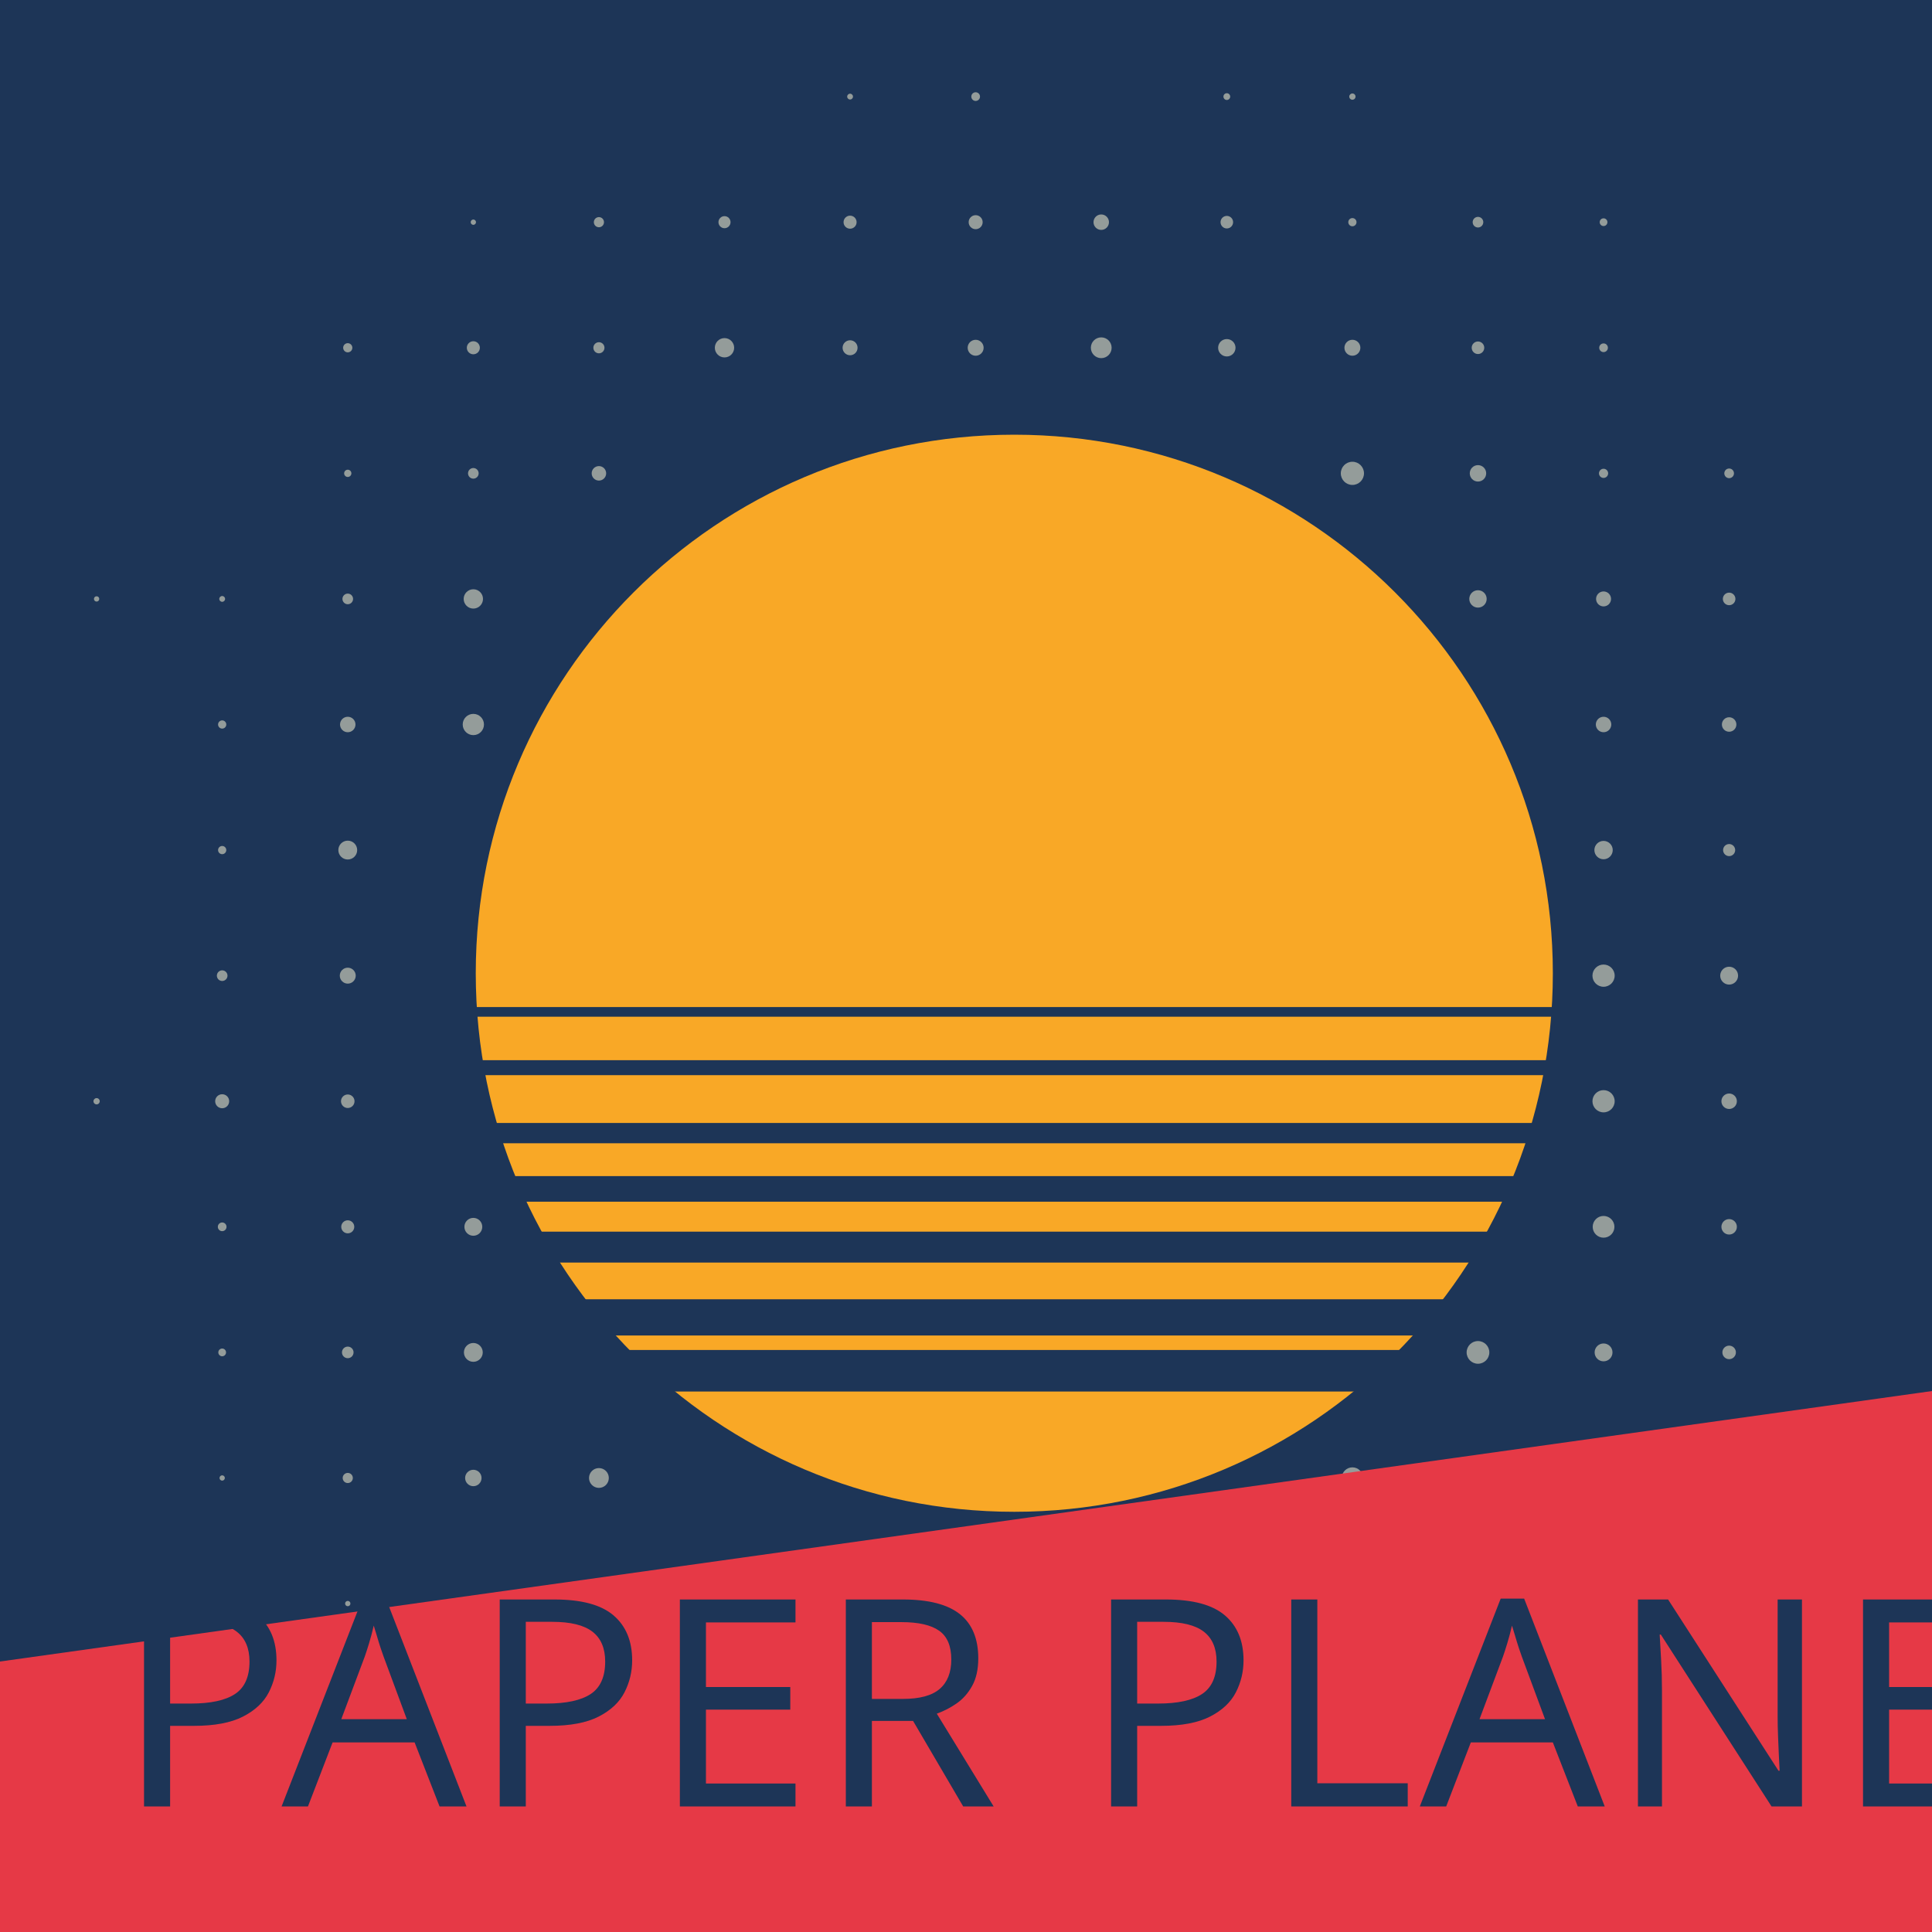
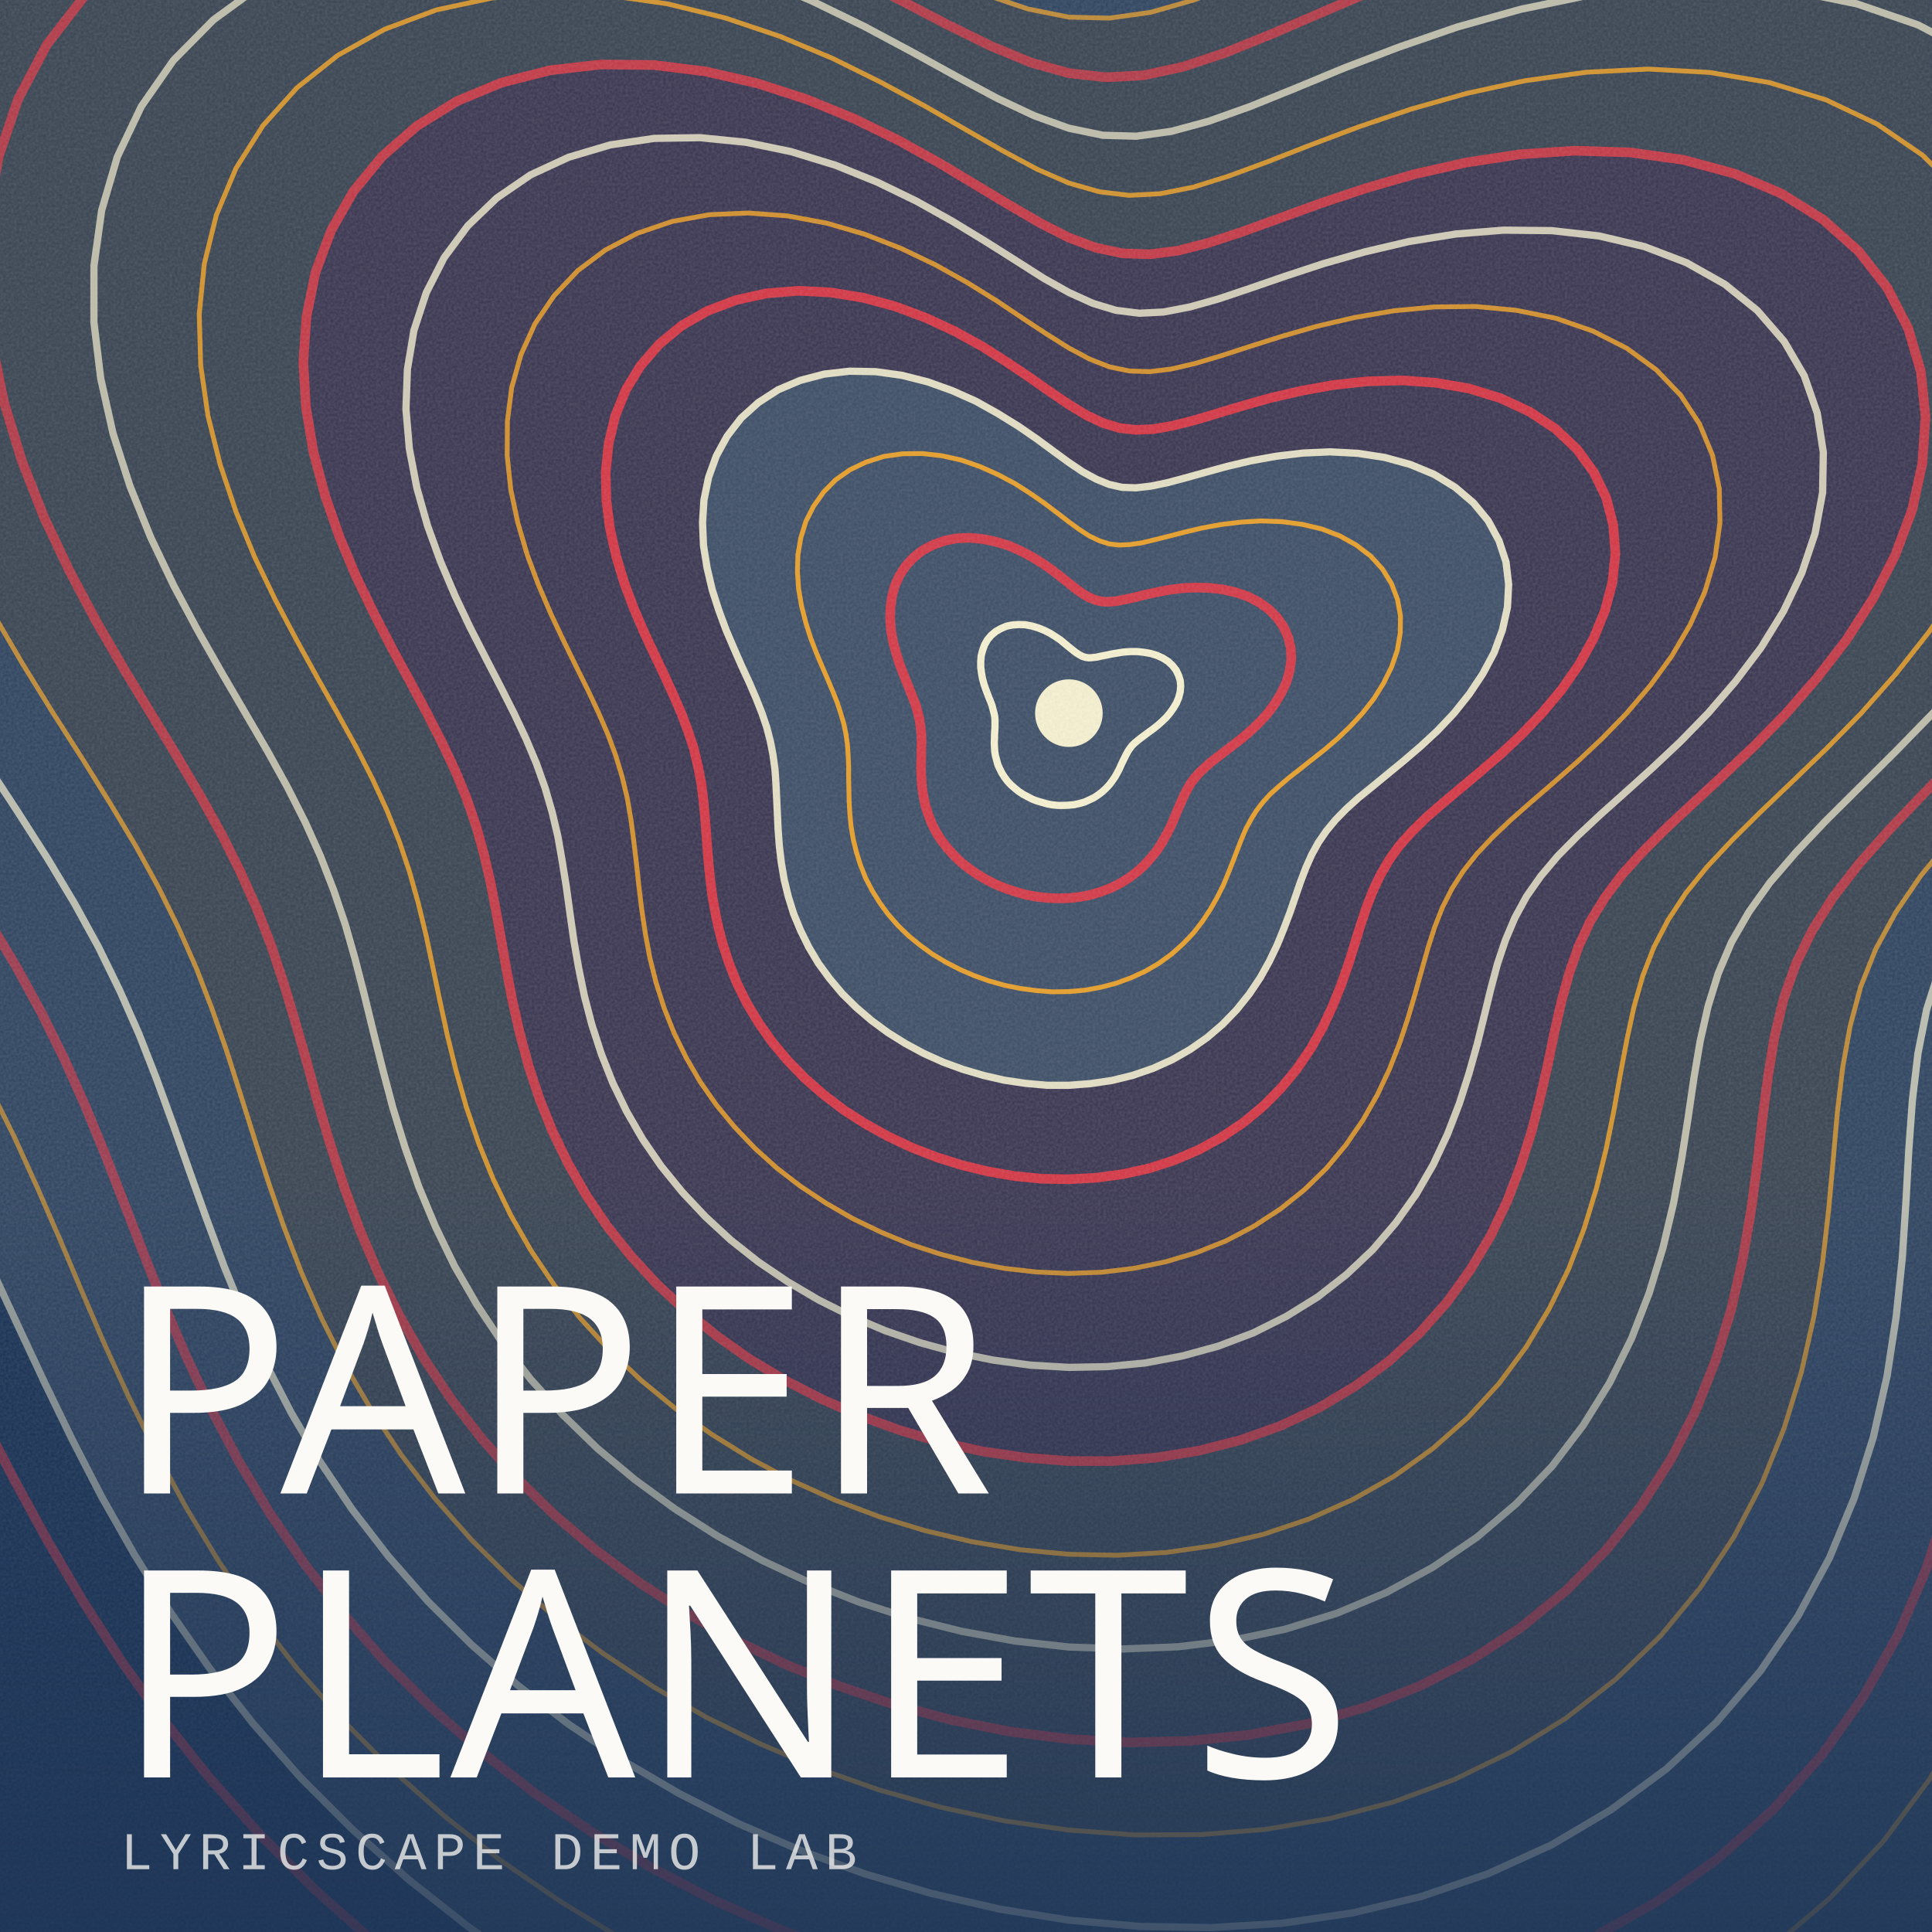
<svg xmlns="http://www.w3.org/2000/svg" viewBox="0 0 800 800" width="800" height="800">
+   <defs>
+     <linearGradient id="scrim" x1="0" y1="0" x2="0" y2="1">
+       <stop offset="0" stop-color="#1d3557" stop-opacity="0" />
+       <stop offset="1" stop-color="#1d3557" stop-opacity="0.78" />
+     </linearGradient>
+     <filter id="grain" x="0" y="0" width="100%" height="100%">
+       <feTurbulence type="fractalNoise" baseFrequency="0.9" numOctaves="2" seed="14" stitchTiles="stitch" />
+       <feColorMatrix type="matrix" values="0 0 0 0 0.5  0 0 0 0 0.5  0 0 0 0 0.5  0 0 0 0.6 -0.12" />
+     </filter>
+   </defs>
  <rect width="800" height="800" fill="#1d3557" />
-   <circle cx="420" cy="403" r="223" fill="#f9a826" />
-   <rect x="0" y="417" width="800" height="4.0" fill="#1d3557" />
-   <rect x="0" y="439" width="800" height="6.2" fill="#1d3557" />
-   <rect x="0" y="465" width="800" height="8.4" fill="#1d3557" />
-   <rect x="0" y="487" width="800" height="10.6" fill="#1d3557" />
-   <rect x="0" y="510" width="800" height="12.8" fill="#1d3557" />
-   <rect x="0" y="538" width="800" height="15.0" fill="#1d3557" />
-   <rect x="0" y="559" width="800" height="17.2" fill="#1d3557" />
-   <circle cx="352" cy="40" r="1.2" fill="#f6f1d1" opacity="0.55" />
-   <circle cx="404" cy="40" r="1.8" fill="#f6f1d1" opacity="0.55" />
-   <circle cx="508" cy="40" r="1.4" fill="#f6f1d1" opacity="0.55" />
-   <circle cx="560" cy="40" r="1.3" fill="#f6f1d1" opacity="0.55" />
-   <circle cx="196" cy="92" r="1.1" fill="#f6f1d1" opacity="0.55" />
-   <circle cx="248" cy="92" r="2.1" fill="#f6f1d1" opacity="0.55" />
-   <circle cx="300" cy="92" r="2.5" fill="#f6f1d1" opacity="0.55" />
-   <circle cx="352" cy="92" r="2.7" fill="#f6f1d1" opacity="0.55" />
-   <circle cx="404" cy="92" r="2.9" fill="#f6f1d1" opacity="0.55" />
-   <circle cx="456" cy="92" r="3.2" fill="#f6f1d1" opacity="0.55" />
-   <circle cx="508" cy="92" r="2.6" fill="#f6f1d1" opacity="0.55" />
-   <circle cx="560" cy="92" r="1.7" fill="#f6f1d1" opacity="0.55" />
-   <circle cx="612" cy="92" r="2.2" fill="#f6f1d1" opacity="0.55" />
-   <circle cx="664" cy="92" r="1.6" fill="#f6f1d1" opacity="0.55" />
-   <circle cx="144" cy="144" r="1.9" fill="#f6f1d1" opacity="0.55" />
-   <circle cx="196" cy="144" r="2.7" fill="#f6f1d1" opacity="0.55" />
-   <circle cx="248" cy="144" r="2.3" fill="#f6f1d1" opacity="0.55" />
-   <circle cx="300" cy="144" r="4.0" fill="#f6f1d1" opacity="0.55" />
-   <circle cx="352" cy="144" r="3.1" fill="#f6f1d1" opacity="0.55" />
-   <circle cx="404" cy="144" r="3.3" fill="#f6f1d1" opacity="0.55" />
-   <circle cx="456" cy="144" r="4.3" fill="#f6f1d1" opacity="0.55" />
-   <circle cx="508" cy="144" r="3.6" fill="#f6f1d1" opacity="0.55" />
-   <circle cx="560" cy="144" r="3.3" fill="#f6f1d1" opacity="0.55" />
-   <circle cx="612" cy="144" r="2.6" fill="#f6f1d1" opacity="0.55" />
-   <circle cx="664" cy="144" r="1.8" fill="#f6f1d1" opacity="0.55" />
-   <circle cx="144" cy="196" r="1.5" fill="#f6f1d1" opacity="0.55" />
-   <circle cx="196" cy="196" r="2.2" fill="#f6f1d1" opacity="0.55" />
-   <circle cx="248" cy="196" r="3.0" fill="#f6f1d1" opacity="0.55" />
-   <circle cx="560" cy="196" r="4.8" fill="#f6f1d1" opacity="0.55" />
-   <circle cx="612" cy="196" r="3.4" fill="#f6f1d1" opacity="0.55" />
-   <circle cx="664" cy="196" r="1.9" fill="#f6f1d1" opacity="0.55" />
-   <circle cx="716" cy="196" r="2.0" fill="#f6f1d1" opacity="0.55" />
-   <circle cx="40" cy="248" r="1.1" fill="#f6f1d1" opacity="0.55" />
-   <circle cx="92" cy="248" r="1.2" fill="#f6f1d1" opacity="0.55" />
-   <circle cx="144" cy="248" r="2.2" fill="#f6f1d1" opacity="0.55" />
-   <circle cx="196" cy="248" r="4.0" fill="#f6f1d1" opacity="0.55" />
-   <circle cx="612" cy="248" r="3.6" fill="#f6f1d1" opacity="0.55" />
-   <circle cx="664" cy="248" r="3.1" fill="#f6f1d1" opacity="0.55" />
-   <circle cx="716" cy="248" r="2.6" fill="#f6f1d1" opacity="0.55" />
-   <circle cx="92" cy="300" r="1.7" fill="#f6f1d1" opacity="0.55" />
-   <circle cx="144" cy="300" r="3.2" fill="#f6f1d1" opacity="0.55" />
-   <circle cx="196" cy="300" r="4.4" fill="#f6f1d1" opacity="0.55" />
-   <circle cx="664" cy="300" r="3.2" fill="#f6f1d1" opacity="0.55" />
-   <circle cx="716" cy="300" r="3.0" fill="#f6f1d1" opacity="0.55" />
-   <circle cx="92" cy="352" r="1.7" fill="#f6f1d1" opacity="0.55" />
-   <circle cx="144" cy="352" r="3.9" fill="#f6f1d1" opacity="0.55" />
-   <circle cx="664" cy="352" r="3.8" fill="#f6f1d1" opacity="0.55" />
-   <circle cx="716" cy="352" r="2.5" fill="#f6f1d1" opacity="0.55" />
-   <circle cx="92" cy="404" r="2.2" fill="#f6f1d1" opacity="0.55" />
-   <circle cx="144" cy="404" r="3.3" fill="#f6f1d1" opacity="0.55" />
-   <circle cx="664" cy="404" r="4.6" fill="#f6f1d1" opacity="0.55" />
-   <circle cx="716" cy="404" r="3.7" fill="#f6f1d1" opacity="0.55" />
-   <circle cx="40" cy="456" r="1.3" fill="#f6f1d1" opacity="0.55" />
-   <circle cx="92" cy="456" r="2.9" fill="#f6f1d1" opacity="0.55" />
-   <circle cx="144" cy="456" r="2.8" fill="#f6f1d1" opacity="0.55" />
-   <circle cx="664" cy="456" r="4.6" fill="#f6f1d1" opacity="0.55" />
-   <circle cx="716" cy="456" r="3.2" fill="#f6f1d1" opacity="0.55" />
-   <circle cx="92" cy="508" r="1.8" fill="#f6f1d1" opacity="0.55" />
-   <circle cx="144" cy="508" r="2.7" fill="#f6f1d1" opacity="0.55" />
-   <circle cx="196" cy="508" r="3.7" fill="#f6f1d1" opacity="0.55" />
-   <circle cx="664" cy="508" r="4.5" fill="#f6f1d1" opacity="0.55" />
-   <circle cx="716" cy="508" r="3.2" fill="#f6f1d1" opacity="0.55" />
-   <circle cx="92" cy="560" r="1.6" fill="#f6f1d1" opacity="0.55" />
-   <circle cx="144" cy="560" r="2.4" fill="#f6f1d1" opacity="0.55" />
-   <circle cx="196" cy="560" r="3.9" fill="#f6f1d1" opacity="0.55" />
-   <circle cx="612" cy="560" r="4.7" fill="#f6f1d1" opacity="0.55" />
-   <circle cx="664" cy="560" r="3.7" fill="#f6f1d1" opacity="0.55" />
-   <circle cx="716" cy="560" r="2.8" fill="#f6f1d1" opacity="0.55" />
-   <circle cx="92" cy="612" r="1.1" fill="#f6f1d1" opacity="0.55" />
-   <circle cx="144" cy="612" r="2.1" fill="#f6f1d1" opacity="0.55" />
-   <circle cx="196" cy="612" r="3.4" fill="#f6f1d1" opacity="0.55" />
-   <circle cx="248" cy="612" r="4.1" fill="#f6f1d1" opacity="0.55" />
-   <circle cx="560" cy="612" r="4.4" fill="#f6f1d1" opacity="0.55" />
-   <circle cx="612" cy="612" r="3.1" fill="#f6f1d1" opacity="0.55" />
-   <circle cx="664" cy="612" r="2.5" fill="#f6f1d1" opacity="0.55" />
-   <circle cx="144" cy="664" r="1.1" fill="#f6f1d1" opacity="0.55" />
-   <circle cx="196" cy="664" r="1.5" fill="#f6f1d1" opacity="0.55" />
-   <circle cx="248" cy="664" r="2.5" fill="#f6f1d1" opacity="0.55" />
-   <circle cx="300" cy="664" r="3.4" fill="#f6f1d1" opacity="0.55" />
-   <circle cx="352" cy="664" r="4.2" fill="#f6f1d1" opacity="0.55" />
-   <circle cx="404" cy="664" r="3.8" fill="#f6f1d1" opacity="0.55" />
-   <circle cx="456" cy="664" r="4.0" fill="#f6f1d1" opacity="0.55" />
-   <circle cx="508" cy="664" r="3.8" fill="#f6f1d1" opacity="0.55" />
-   <circle cx="560" cy="664" r="3.3" fill="#f6f1d1" opacity="0.55" />
-   <circle cx="612" cy="664" r="3.1" fill="#f6f1d1" opacity="0.55" />
-   <circle cx="664" cy="664" r="1.6" fill="#f6f1d1" opacity="0.55" />
-   <circle cx="716" cy="664" r="1.1" fill="#f6f1d1" opacity="0.55" />
-   <circle cx="196" cy="716" r="1.5" fill="#f6f1d1" opacity="0.55" />
-   <circle cx="248" cy="716" r="1.9" fill="#f6f1d1" opacity="0.55" />
-   <circle cx="300" cy="716" r="1.9" fill="#f6f1d1" opacity="0.55" />
-   <circle cx="352" cy="716" r="2.6" fill="#f6f1d1" opacity="0.55" />
-   <circle cx="404" cy="716" r="2.0" fill="#f6f1d1" opacity="0.55" />
-   <circle cx="456" cy="716" r="3.1" fill="#f6f1d1" opacity="0.55" />
-   <circle cx="508" cy="716" r="1.9" fill="#f6f1d1" opacity="0.55" />
-   <circle cx="560" cy="716" r="2.7" fill="#f6f1d1" opacity="0.55" />
-   <circle cx="612" cy="716" r="1.5" fill="#f6f1d1" opacity="0.55" />
-   <circle cx="664" cy="716" r="1.1" fill="#f6f1d1" opacity="0.55" />
-   <polygon points="0,800 800,800 800,576 0,688" fill="#e63946" />
-   <text x="48" y="748" font-family="Impact, Anton, sans-serif" font-size="120" fill="#1d3557" letter-spacing="2">PAPER PLANETS</text>
+   <path d="M978.9 295.3L960.5 319.7L945.0 342.8L932.7 365.1L923.7 387.3L917.8 409.9L914.7 433.3L913.9 458.1L914.8 484.5L916.5 512.6L918.4 542.5L919.5 574.0L919.1 606.9L916.6 640.7L911.3 675.0L902.7 709.4L890.6 743.0L874.7 775.5L855.1 806.3L831.9 834.7L805.2 860.5L775.5 883.3L743.1 902.7L708.5 918.7L672.2 931.2L634.6 940.3L596.3 946.0L557.6 948.4L518.8 947.9L480.4 944.7L442.6 938.9L405.6 930.8L369.6 920.6L334.7 908.5L301.0 894.7L268.7 879.3L237.8 862.5L208.5 844.2L180.7 824.7L154.6 804.0L130.2 782.3L107.6 759.6L86.7 736.1L67.6 712.1L50.1 687.6L34.2 662.8L19.7 638.0L6.2 613.3L-6.4 588.9L-18.5 564.8L-30.5 541.1L-42.8 517.8L-55.6 494.9L-69.3 472.1L-84.2 449.3L-100.3 426.2L-117.8 402.5L-136.5 377.8L-156.2 351.9L-176.6 324.5L-197.0 295.3L-217.0 264.1L-235.8 231.1L-252.6 196.2L-266.6 159.6L-277.0 121.7L-283.0 83.1L-284.1 44.2L-279.8 5.8L-269.6 -31.3L-253.4 -66.4L-231.4 -98.7L-203.8 -127.4L-171.0 -152.0L-133.8 -171.8L-93.0 -186.8L-49.4 -196.6L-4.2 -201.3L41.7 -201.4L87.3 -197.2L131.7 -189.4L174.2 -178.9L214.1 -166.7L251.1 -153.7L285.1 -141.1L316.1 -129.8L344.4 -120.8L370.5 -114.7L395.0 -112.3L418.8 -113.8L442.6 -119.4L467.3 -129.0L493.7 -142.1L522.4 -158.3L554.0 -176.5L588.9 -196.0L627.0 -215.6L668.4 -234.1L712.6 -250.4L758.9 -263.5L806.7 -272.4L855.0 -276.2L902.5 -274.5L948.3 -266.8L991.1 -253.0L1029.9 -233.3L1063.7 -208.0L1091.6 -177.7L1113.2 -143.2L1128.0 -105.3L1136.0 -65.1L1137.4 -23.4L1132.6 18.8L1122.3 60.4L1107.3 100.9L1088.7 139.5L1067.4 175.7L1044.8 209.4L1021.8 240.5L999.5 269.0L978.9 295.3Z" fill="none" stroke="#e63946" stroke-width="4.0" opacity="0.6" />
+   <path d="M955.8 295.3L937.2 318.6L921.0 340.5L907.8 361.6L897.6 382.3L890.4 403.2L885.9 424.9L883.7 447.6L883.2 471.8L883.9 497.6L884.8 525.0L885.4 554.0L884.8 584.4L882.3 615.7L877.5 647.7L869.8 679.8L858.9 711.4L844.6 742.1L826.9 771.3L805.7 798.4L781.3 823.2L754.0 845.2L724.1 864.3L692.0 880.1L658.3 892.6L623.2 901.9L587.3 908.0L551.0 911.1L514.6 911.3L478.3 908.8L442.6 903.8L407.6 896.7L373.5 887.4L340.4 876.4L308.4 863.6L277.7 849.2L248.3 833.4L220.4 816.3L194.0 797.9L169.2 778.3L146.0 757.6L124.5 736.1L104.8 713.7L86.8 690.8L70.4 667.3L55.6 643.6L42.1 619.8L29.9 596.1L18.5 572.6L7.7 549.5L-2.9 526.7L-13.5 504.4L-24.7 482.5L-36.6 460.8L-49.5 439.2L-63.7 417.4L-79.1 395.1L-95.8 372.0L-113.6 347.9L-132.1 322.4L-150.9 295.3L-169.6 266.4L-187.3 235.7L-203.4 203.2L-217.2 169.0L-227.8 133.6L-234.6 97.2L-236.8 60.5L-234.1 24.1L-226.0 -11.3L-212.3 -45.0L-193.1 -76.3L-168.4 -104.3L-138.8 -128.5L-104.9 -148.4L-67.2 -163.6L-26.8 -174.0L15.5 -179.5L58.7 -180.4L101.8 -177.0L144.1 -170.1L184.7 -160.3L223.1 -148.5L258.8 -135.7L291.7 -122.9L321.7 -111.0L349.0 -101.0L374.2 -93.6L397.7 -89.4L420.2 -88.9L442.6 -92.2L465.6 -99.4L489.9 -110.0L516.3 -123.7L545.3 -139.7L577.3 -157.1L612.4 -175.0L650.5 -192.2L691.5 -207.7L734.7 -220.6L779.4 -229.8L824.9 -234.5L870.0 -234.1L913.7 -228.3L954.9 -216.8L992.7 -199.8L1025.9 -177.4L1053.8 -150.2L1075.8 -118.8L1091.5 -84.0L1100.8 -46.7L1103.7 -7.9L1100.6 31.6L1092.1 70.9L1078.8 109.2L1061.8 145.9L1042.0 180.6L1020.5 212.9L998.3 242.7L976.4 270.1L955.8 295.3Z" fill="#40536b" stroke="#f6f1d1" stroke-width="3.0" opacity="0.6" />
+   <path d="M932.2 295.3L913.4 317.5L896.9 338.2L883.0 358.0L871.8 377.4L863.5 396.8L857.8 416.7L854.3 437.5L852.7 459.6L852.2 483.1L852.3 508.2L852.3 534.7L851.4 562.6L849.0 591.5L844.6 621.0L837.7 650.8L827.9 680.4L815.0 709.2L799.0 736.7L779.8 762.5L757.5 786.2L732.5 807.4L705.1 825.8L675.5 841.3L644.3 853.8L611.7 863.2L578.3 869.7L544.3 873.2L510.2 874.0L476.2 872.3L442.6 868.2L409.6 861.9L377.4 853.6L346.1 843.5L315.9 831.8L286.8 818.5L259.0 803.8L232.6 787.7L207.5 770.5L184.0 752.0L162.1 732.6L141.8 712.2L123.1 691.0L106.2 669.2L90.8 646.9L77.1 624.3L64.7 601.5L53.5 578.9L43.2 556.4L33.7 534.3L24.5 512.5L15.2 491.2L5.7 470.3L-4.6 449.7L-15.7 429.3L-28.0 408.7L-41.5 387.9L-56.2 366.4L-72.1 343.9L-88.8 320.3L-106.0 295.3L-123.1 268.6L-139.7 240.2L-155.1 210.1L-168.4 178.4L-179.1 145.3L-186.3 111.3L-189.6 76.9L-188.3 42.5L-182.0 8.8L-170.6 -23.4L-154.0 -53.4L-132.2 -80.6L-105.7 -104.3L-74.9 -124.1L-40.4 -139.5L-3.1 -150.3L36.2 -156.5L76.6 -158.2L117.2 -155.7L157.2 -149.6L195.8 -140.6L232.5 -129.4L266.8 -117.0L298.4 -104.2L327.3 -92.0L353.7 -81.2L377.9 -72.8L400.3 -67.1L421.6 -64.9L442.6 -66.1L463.9 -71.1L486.4 -79.4L510.5 -90.7L537.0 -104.4L566.2 -119.8L598.3 -135.9L633.3 -151.8L671.0 -166.4L711.0 -178.8L752.7 -188.1L795.2 -193.4L837.8 -194.2L879.3 -190.1L918.8 -180.7L955.2 -166.1L987.6 -146.4L1015.3 -122.1L1037.6 -93.8L1053.9 -62.0L1064.3 -27.8L1068.6 8.2L1067.1 45.0L1060.2 81.9L1048.7 118.0L1033.4 152.8L1015.1 185.7L994.9 216.5L973.7 245.0L952.5 271.2L932.2 295.3Z" fill="none" stroke="#f9a826" stroke-width="2.0" opacity="0.6" />
+   <path d="M907.7 295.3L889.2 316.3L872.5 335.9L858.1 354.5L846.3 372.5L837.0 390.4L830.3 408.6L825.7 427.6L823.0 447.7L821.6 469.1L820.9 491.8L820.3 516.0L819.0 541.4L816.7 567.9L812.6 595.1L806.3 622.6L797.5 650.0L786.0 676.9L771.5 702.7L754.2 727.0L734.0 749.5L711.2 769.7L686.1 787.5L659.0 802.6L630.2 814.9L600.1 824.3L569.1 831.0L537.6 835.0L505.8 836.3L474.1 835.2L442.6 831.9L411.7 826.5L381.4 819.1L352.0 810.0L323.6 799.3L296.2 787.1L270.0 773.5L245.0 758.6L221.4 742.5L199.2 725.3L178.5 707.0L159.3 687.9L141.8 667.9L125.9 647.3L111.5 626.2L98.7 604.8L87.3 583.2L77.1 561.6L67.9 540.3L59.5 519.2L51.5 498.5L43.6 478.2L35.5 458.4L26.8 438.9L17.3 419.6L6.8 400.4L-4.9 380.9L-17.7 360.9L-31.7 340.1L-46.6 318.3L-62.1 295.3L-77.8 270.7L-93.2 244.6L-107.6 216.8L-120.4 187.6L-130.9 156.9L-138.5 125.3L-142.5 93.1L-142.4 60.8L-137.8 29.1L-128.5 -1.5L-114.2 -30.2L-95.2 -56.4L-71.6 -79.5L-43.9 -99.0L-12.6 -114.4L21.6 -125.6L57.9 -132.3L95.4 -134.8L133.4 -133.2L171.1 -128.1L207.6 -119.9L242.4 -109.4L275.1 -97.5L305.4 -84.9L333.1 -72.6L358.4 -61.4L381.5 -52.1L402.8 -45.3L423.0 -41.5L442.6 -41.0L462.4 -43.9L482.9 -50.0L505.0 -59.2L529.1 -70.7L555.6 -84.1L584.7 -98.4L616.7 -112.8L651.2 -126.4L688.0 -138.2L726.6 -147.4L766.2 -153.2L806.0 -154.9L845.2 -152.2L882.7 -144.6L917.6 -132.3L949.1 -115.2L976.2 -93.7L998.5 -68.2L1015.3 -39.5L1026.5 -8.2L1032.0 25.0L1032.0 59.1L1026.8 93.4L1017.1 127.3L1003.4 160.0L986.7 191.2L967.9 220.4L947.9 247.5L927.5 272.4L907.7 295.3Z" fill="none" stroke="#e63946" stroke-width="4.0" opacity="0.6" />
+   <path d="M882.5 295.3L864.3 315.2L847.8 333.6L833.2 350.9L820.8 367.6L810.9 384.1L803.3 400.7L797.8 418.0L794.2 436.1L791.9 455.4L790.4 476.0L789.2 497.8L787.7 520.9L785.2 545.0L781.4 569.8L775.7 595.1L767.8 620.3L757.5 645.2L744.5 669.2L728.9 692.0L710.7 713.2L690.1 732.4L667.2 749.3L642.5 763.9L616.1 775.9L588.5 785.3L560.0 792.1L530.8 796.4L501.3 798.2L471.9 797.7L442.6 795.1L413.8 790.5L385.5 784.0L358.0 775.9L331.4 766.2L305.7 755.1L281.1 742.6L257.7 728.9L235.5 714.0L214.6 698.0L195.2 681.0L177.2 663.1L160.8 644.4L145.9 625.1L132.5 605.2L120.6 585.0L110.1 564.7L100.9 544.3L92.7 524.1L85.3 504.1L78.3 484.5L71.6 465.4L64.8 446.7L57.6 428.3L49.6 410.2L40.8 392.2L30.8 374.0L19.7 355.5L7.5 336.4L-5.6 316.4L-19.5 295.3L-33.7 272.8L-47.7 248.9L-61.1 223.5L-73.3 196.6L-83.5 168.4L-91.2 139.2L-95.7 109.3L-96.6 79.2L-93.5 49.4L-86.0 20.6L-74.0 -6.7L-57.5 -31.8L-36.7 -54.1L-12.0 -73.1L16.2 -88.5L47.3 -99.8L80.6 -107.1L115.2 -110.3L150.5 -109.5L185.7 -105.3L220.0 -98.0L252.8 -88.4L283.8 -77.1L312.6 -64.9L339.0 -52.7L363.1 -41.3L385.1 -31.5L405.4 -23.8L424.3 -18.7L442.6 -16.6L460.8 -17.7L479.7 -21.9L499.7 -29.0L521.4 -38.5L545.4 -49.9L571.7 -62.4L600.7 -75.4L632.1 -87.8L665.8 -98.9L701.2 -107.8L737.8 -113.8L774.8 -116.3L811.5 -114.7L846.9 -108.8L880.1 -98.5L910.3 -83.8L936.8 -64.9L958.8 -42.2L975.9 -16.4L987.7 12.0L994.3 42.3L995.6 73.7L991.9 105.5L983.8 137.0L971.9 167.6L956.9 196.9L939.5 224.4L920.8 250.0L901.5 273.6L882.5 295.3Z" fill="none" stroke="#f6f1d1" stroke-width="3.0" opacity="0.7" />
+   <path d="M856.2 295.3L838.7 313.9L822.5 331.2L807.9 347.3L795.3 362.7L785.0 377.8L776.7 393.0L770.5 408.5L766.1 424.9L763.0 442.2L760.8 460.6L759.1 480.2L757.2 501.0L754.7 522.7L751.1 545.2L745.9 568.2L738.8 591.3L729.6 614.2L718.0 636.4L704.0 657.5L687.7 677.3L669.1 695.3L648.5 711.4L626.0 725.3L602.1 736.9L576.9 746.2L550.7 753.0L524.0 757.5L496.9 759.7L469.7 759.8L442.6 757.8L415.9 754.0L389.7 748.4L364.1 741.2L339.4 732.5L315.4 722.4L292.5 711.1L270.6 698.5L249.9 684.8L230.4 670.1L212.2 654.4L195.4 637.8L180.1 620.5L166.2 602.5L153.8 583.9L142.8 565.1L133.2 546.0L124.8 526.9L117.5 507.9L111.0 489.1L105.1 470.7L99.4 452.6L93.8 435.0L87.8 417.8L81.3 400.9L73.9 384.2L65.6 367.4L56.2 350.3L45.7 332.8L34.3 314.5L22.0 295.3L9.3 274.8L-3.4 253.1L-15.7 229.9L-27.0 205.4L-36.8 179.6L-44.4 152.8L-49.4 125.3L-51.1 97.4L-49.2 69.7L-43.3 42.7L-33.4 17.1L-19.3 -6.8L-1.1 -28.2L20.7 -46.6L46.0 -61.7L74.0 -73.2L104.3 -80.8L136.0 -84.6L168.5 -84.6L201.1 -81.3L233.0 -75.0L263.8 -66.2L292.9 -55.7L320.1 -44.1L345.1 -32.3L367.9 -20.9L388.8 -10.7L407.9 -2.3L425.6 3.7L442.6 7.1L459.4 7.5L476.5 5.1L494.6 -0.1L514.2 -7.6L535.6 -17.1L559.3 -28.0L585.3 -39.4L613.7 -50.6L644.2 -60.8L676.5 -69.3L710.1 -75.4L744.2 -78.4L778.3 -77.8L811.4 -73.4L842.8 -64.9L871.5 -52.3L897.0 -35.9L918.5 -15.9L935.6 7.1L947.9 32.7L955.3 60.2L957.8 88.8L955.6 118.0L949.1 147.2L938.8 175.6L925.5 202.9L909.7 228.7L892.4 252.7L874.3 274.9L856.2 295.3Z" fill="#40474f" stroke="#f9a826" stroke-width="2.0" opacity="0.7" />
+   <path d="M828.9 295.3L812.2 312.7L796.5 328.7L782.2 343.7L769.7 357.8L759.0 371.6L750.4 385.3L743.6 399.2L738.5 413.8L734.8 429.3L732.1 445.7L729.8 463.1L727.7 481.7L725.1 501.1L721.6 521.4L716.9 542.1L710.5 563.0L702.3 583.8L692.0 604.1L679.5 623.6L665.0 641.9L648.4 658.7L629.9 673.8L609.7 687.0L588.0 698.1L565.2 707.0L541.5 713.8L517.1 718.4L492.3 720.9L467.4 721.5L442.6 720.1L418.1 717.0L393.9 712.2L370.4 705.9L347.5 698.2L325.3 689.2L304.1 679.0L283.8 667.6L264.6 655.2L246.5 641.7L229.6 627.3L214.0 612.1L199.8 596.1L186.9 579.5L175.4 562.3L165.4 544.8L156.6 527.1L149.0 509.3L142.5 491.5L136.8 474.0L131.7 456.8L127.1 440.0L122.4 423.6L117.6 407.5L112.4 391.8L106.4 376.3L99.5 360.9L91.7 345.3L82.8 329.3L73.0 312.7L62.4 295.3L51.2 276.8L39.8 257.2L28.7 236.3L18.2 214.1L9.0 190.7L1.6 166.3L-3.5 141.1L-5.9 115.5L-5.0 90.0L-0.6 65.0L7.5 41.0L19.4 18.5L35.1 -1.8L54.2 -19.5L76.6 -34.2L101.6 -45.6L128.9 -53.4L157.6 -57.7L187.3 -58.5L217.2 -56.1L246.8 -50.7L275.3 -42.9L302.5 -33.2L327.9 -22.4L351.4 -11.0L372.9 0.1L392.5 10.3L410.4 19.1L426.9 25.9L442.6 30.3L457.9 32.0L473.5 31.2L489.7 27.7L507.2 21.9L526.3 14.2L547.4 5.1L570.6 -4.8L596.0 -14.8L623.4 -24.1L652.6 -32.1L683.1 -38.0L714.3 -41.3L745.7 -41.6L776.4 -38.3L805.7 -31.5L832.8 -20.9L857.1 -6.8L877.9 10.6L894.7 31.0L907.3 53.8L915.3 78.5L918.8 104.5L917.9 131.1L912.9 157.7L904.2 183.9L892.5 209.2L878.4 233.1L862.7 255.5L845.9 276.2L828.9 295.3Z" fill="none" stroke="#e63946" stroke-width="4.0" opacity="0.7" />
+   <path d="M800.4 295.3L784.7 311.4L769.8 326.2L756.0 339.9L743.7 352.9L733.0 365.3L724.2 377.6L717.0 390.1L711.5 403.0L707.3 416.6L704.0 431.1L701.4 446.5L699.0 462.9L696.3 480.1L693.0 498.1L688.6 516.7L682.9 535.4L675.6 554.2L666.5 572.6L655.5 590.3L642.7 607.1L627.9 622.6L611.5 636.6L593.4 648.9L574.1 659.4L553.6 668.0L532.2 674.6L510.2 679.2L487.8 681.9L465.2 682.8L442.6 682.0L420.2 679.5L398.2 675.5L376.6 670.1L355.7 663.4L335.4 655.4L315.9 646.3L297.2 636.1L279.6 624.9L262.9 612.7L247.3 599.7L233.0 585.8L219.8 571.2L208.0 556.0L197.5 540.3L188.2 524.2L180.3 507.9L173.4 491.4L167.7 475.1L162.7 458.8L158.5 442.9L154.6 427.3L150.9 412.1L147.1 397.3L143.0 382.9L138.2 368.7L132.7 354.5L126.3 340.3L119.0 325.9L110.7 310.9L101.6 295.3L91.9 278.7L81.9 261.1L71.9 242.4L62.4 222.5L53.9 201.5L46.8 179.5L41.7 156.7L38.9 133.5L38.9 110.1L42.1 87.1L48.6 64.9L58.5 44.1L71.8 25.0L88.4 8.2L107.9 -6.0L130.1 -17.1L154.3 -25.1L180.2 -29.8L207.0 -31.3L234.2 -29.6L261.2 -25.2L287.5 -18.3L312.6 -9.6L336.2 0.4L358.0 11.0L378.0 21.7L396.3 31.8L412.9 40.7L428.2 47.9L442.6 53.1L456.6 56.0L470.5 56.4L485.0 54.4L500.5 50.2L517.4 44.2L536.0 36.7L556.5 28.2L579.0 19.6L603.4 11.2L629.5 3.9L656.9 -1.8L685.2 -5.2L713.7 -6.1L741.9 -3.9L768.9 1.6L794.2 10.3L817.1 22.3L837.0 37.4L853.4 55.2L865.9 75.3L874.3 97.3L878.6 120.6L878.8 144.6L875.2 168.8L868.2 192.6L858.1 215.8L845.7 237.8L831.5 258.5L816.1 277.6L800.4 295.3Z" fill="none" stroke="#f6f1d1" stroke-width="3.0" opacity="0.7" />
+   <path d="M770.7 295.3L756.2 310.1L742.2 323.6L729.1 336.1L717.3 347.8L706.8 359.0L698.0 369.9L690.7 381.0L684.8 392.3L680.2 404.2L676.6 416.9L673.7 430.3L671.0 444.6L668.3 459.8L665.1 475.6L661.1 491.9L656.0 508.6L649.6 525.3L641.6 541.7L632.0 557.7L620.7 572.9L607.8 587.0L593.3 599.8L577.4 611.2L560.2 620.9L542.0 629.0L522.9 635.4L503.3 639.9L483.2 642.8L462.9 644.0L442.6 643.6L422.4 641.7L402.5 638.4L383.0 633.8L364.0 628.0L345.6 621.1L327.9 613.1L310.9 604.0L294.8 594.0L279.6 583.2L265.4 571.5L252.3 559.0L240.3 545.9L229.5 532.1L219.9 517.9L211.5 503.2L204.3 488.4L198.2 473.4L193.1 458.4L188.9 443.6L185.3 429.0L182.2 414.7L179.3 400.8L176.4 387.2L173.2 374.0L169.6 361.1L165.3 348.3L160.2 335.5L154.2 322.5L147.4 309.2L139.7 295.3L131.4 280.6L122.8 265.0L114.0 248.4L105.5 230.8L97.8 212.1L91.2 192.5L86.1 172.1L83.1 151.2L82.5 130.1L84.6 109.2L89.6 89.0L97.7 69.7L108.9 52.0L123.0 36.3L139.9 22.9L159.3 12.1L180.7 4.1L203.6 -0.8L227.5 -2.8L252.0 -1.9L276.4 1.6L300.2 7.4L323.1 15.1L344.8 24.2L364.8 34.1L383.3 44.1L400.1 53.8L415.5 62.6L429.5 70.1L442.6 75.8L455.2 79.4L467.6 80.9L480.5 80.2L494.1 77.5L508.8 72.9L525.1 66.9L543.0 59.9L562.7 52.5L584.2 45.2L607.2 38.7L631.6 33.4L656.9 29.9L682.5 28.6L708.0 30.0L732.7 34.2L756.0 41.3L777.3 51.4L796.0 64.2L811.7 79.6L823.9 97.1L832.6 116.4L837.5 137.0L838.6 158.5L836.3 180.2L830.6 201.7L822.2 222.6L811.4 242.7L798.8 261.6L785.0 279.1L770.7 295.3Z" fill="none" stroke="#f9a826" stroke-width="2.0" opacity="0.8" />
+   <path d="M739.7 295.3L726.6 308.7L713.7 320.9L701.5 332.2L690.3 342.6L680.3 352.6L671.6 362.2L664.4 371.9L658.4 381.7L653.6 392.0L649.8 402.9L646.6 414.5L643.8 426.8L641.1 439.9L638.0 453.6L634.4 467.8L629.8 482.4L624.2 497.1L617.3 511.6L608.9 525.7L599.1 539.3L587.9 551.9L575.3 563.5L561.4 573.8L546.4 582.8L530.5 590.3L513.7 596.3L496.4 600.7L478.6 603.6L460.7 605.0L442.6 605.0L424.7 603.6L406.9 601.0L389.5 597.2L372.5 592.2L356.0 586.2L340.1 579.3L324.8 571.4L310.3 562.7L296.7 553.1L283.9 542.7L272.0 531.7L261.2 520.0L251.4 507.7L242.8 495.0L235.3 481.9L228.8 468.5L223.4 455.0L218.9 441.5L215.3 428.1L212.3 414.9L209.8 402.0L207.6 389.4L205.4 377.2L203.1 365.3L200.4 353.7L197.2 342.2L193.3 330.8L188.6 319.3L183.0 307.5L176.8 295.3L169.9 282.4L162.5 268.8L155.0 254.3L147.5 238.8L140.6 222.4L134.6 205.2L129.8 187.2L126.7 168.7L125.6 149.9L126.9 131.2L130.6 112.9L137.1 95.5L146.3 79.3L158.2 64.8L172.6 52.2L189.2 41.9L207.7 34.2L227.8 29.1L248.8 26.7L270.5 26.9L292.2 29.6L313.6 34.5L334.2 41.2L353.8 49.2L372.0 58.1L388.8 67.4L404.1 76.6L418.1 85.0L430.8 92.4L442.6 98.4L453.8 102.6L464.8 104.9L476.1 105.3L487.8 103.8L500.6 100.5L514.6 95.9L530.0 90.3L547.1 84.1L565.7 77.9L585.8 72.1L607.1 67.3L629.4 63.9L652.1 62.4L674.9 63.1L697.1 66.2L718.2 71.9L737.7 80.2L755.0 91.0L769.7 104.1L781.5 119.2L790.1 135.9L795.4 153.9L797.3 172.7L796.0 191.9L791.8 211.1L784.8 229.8L775.6 247.8L764.7 264.8L752.5 280.6L739.7 295.3Z" fill="#3d3654" stroke="#e63946" stroke-width="4.0" opacity="0.8" />
+   <path d="M707.3 295.3L695.7 307.2L684.1 318.1L673.0 328.1L662.6 337.4L653.3 346.1L645.0 354.5L638.0 362.8L632.1 371.2L627.3 380.0L623.4 389.2L620.1 399.0L617.3 409.5L614.6 420.6L611.7 432.3L608.3 444.4L604.3 456.9L599.4 469.6L593.5 482.2L586.4 494.5L578.0 506.3L568.4 517.5L557.6 527.7L545.7 537.0L532.8 545.0L519.0 551.9L504.5 557.4L489.5 561.5L474.0 564.4L458.4 565.9L442.6 566.2L426.9 565.3L411.3 563.2L396.0 560.1L381.0 556.0L366.5 551.0L352.4 545.0L339.0 538.3L326.1 530.7L314.0 522.5L302.6 513.5L292.1 503.8L282.5 493.6L273.8 482.9L266.1 471.7L259.4 460.1L253.7 448.3L249.0 436.4L245.1 424.4L242.0 412.5L239.6 400.8L237.6 389.3L236.0 378.1L234.5 367.2L232.8 356.6L231.0 346.3L228.6 336.2L225.7 326.2L222.1 316.1L217.8 305.9L212.8 295.3L207.2 284.2L201.1 272.4L194.7 259.9L188.4 246.6L182.4 232.5L177.0 217.6L172.6 202.0L169.5 185.8L168.1 169.4L168.7 152.9L171.4 136.8L176.5 121.2L183.9 106.7L193.7 93.5L205.7 82.0L219.7 72.4L235.5 65.1L252.7 60.0L270.9 57.3L289.8 57.0L308.8 58.9L327.6 62.8L345.9 68.4L363.2 75.4L379.5 83.3L394.5 91.7L408.3 100.1L420.8 108.0L432.1 115.2L442.6 121.1L452.5 125.6L462.1 128.5L471.8 129.7L481.8 129.2L492.7 127.1L504.5 123.8L517.6 119.4L532.1 114.4L547.9 109.2L565.1 104.3L583.5 100.0L602.8 96.9L622.6 95.3L642.5 95.5L662.1 97.7L680.9 102.1L698.4 108.8L714.2 117.7L727.7 128.6L738.8 141.4L747.1 155.6L752.5 171.1L755.0 187.3L754.7 204.0L751.6 220.8L746.1 237.2L738.5 253.1L729.2 268.2L718.6 282.2L707.3 295.3Z" fill="none" stroke="#f6f1d1" stroke-width="3.0" opacity="0.8" />
+   <path d="M673.6 295.3L663.5 305.7L653.4 315.2L643.5 323.9L634.2 331.9L625.7 339.4L618.1 346.6L611.5 353.6L605.9 360.7L601.2 368.0L597.3 375.7L594.1 383.8L591.3 392.5L588.7 401.7L586.0 411.4L583.0 421.6L579.5 432.1L575.3 442.8L570.3 453.4L564.3 463.9L557.3 474.1L549.3 483.7L540.2 492.6L530.2 500.6L519.3 507.7L507.7 513.8L495.4 518.7L482.6 522.5L469.5 525.2L456.1 526.8L442.6 527.3L429.1 526.7L415.8 525.2L402.6 522.7L389.7 519.4L377.1 515.3L365.0 510.3L353.3 504.7L342.2 498.3L331.6 491.3L321.7 483.7L312.6 475.5L304.2 466.7L296.6 457.5L289.9 447.9L284.1 437.9L279.1 427.7L275.0 417.4L271.7 407.0L269.1 396.7L267.2 386.4L265.7 376.4L264.5 366.6L263.5 357.2L262.4 348.0L261.2 339.0L259.7 330.3L257.6 321.6L255.0 313.0L251.8 304.3L247.9 295.3L243.5 285.9L238.6 276.0L233.4 265.4L228.1 254.2L223.0 242.3L218.3 229.7L214.4 216.4L211.5 202.7L210.0 188.6L210.1 174.4L211.9 160.4L215.7 146.9L221.5 134.1L229.4 122.5L239.2 112.1L250.7 103.5L263.9 96.6L278.3 91.7L293.7 88.9L309.8 88.2L326.1 89.4L342.3 92.4L358.1 97.0L373.2 102.9L387.4 109.7L400.5 117.0L412.6 124.5L423.5 131.8L433.5 138.4L442.6 144.1L451.2 148.7L459.4 151.9L467.5 153.6L476.0 153.9L485.0 152.8L494.9 150.5L505.7 147.3L517.7 143.4L531.0 139.2L545.3 135.1L560.8 131.5L577.1 128.7L593.9 127.1L611.0 126.9L627.9 128.5L644.3 131.8L659.6 137.1L673.6 144.2L685.8 153.1L695.9 163.6L703.7 175.5L709.1 188.5L711.9 202.2L712.2 216.4L710.2 230.7L706.0 244.9L699.9 258.6L692.2 271.7L683.3 283.9L673.6 295.3Z" fill="none" stroke="#f9a826" stroke-width="2.0" opacity="0.8" />
+   <path d="M638.5 295.3L630.1 304.1L621.5 312.2L613.0 319.5L604.9 326.3L597.4 332.6L590.6 338.5L584.7 344.3L579.5 350.1L575.2 356.1L571.6 362.3L568.5 368.8L565.8 375.8L563.3 383.3L560.9 391.1L558.3 399.4L555.3 407.9L551.8 416.6L547.7 425.4L542.8 434.1L537.1 442.5L530.5 450.5L523.1 458.0L514.9 464.8L506.0 470.8L496.4 476.1L486.3 480.4L475.8 483.8L464.9 486.2L453.8 487.7L442.6 488.3L431.4 488.1L420.2 487.0L409.2 485.1L398.4 482.5L387.9 479.2L377.6 475.2L367.8 470.6L358.4 465.4L349.5 459.7L341.2 453.4L333.4 446.6L326.3 439.3L319.9 431.7L314.2 423.6L309.2 415.3L305.0 406.8L301.6 398.1L298.8 389.3L296.7 380.6L295.1 371.9L294.0 363.4L293.2 355.1L292.6 347.1L292.0 339.3L291.3 331.7L290.4 324.4L289.0 317.2L287.3 310.0L284.9 302.7L282.1 295.3L278.7 287.5L275.0 279.4L270.9 270.8L266.6 261.6L262.4 251.8L258.5 241.4L255.2 230.5L252.6 219.1L251.1 207.4L250.8 195.6L252.0 183.8L254.7 172.4L259.1 161.5L265.2 151.5L272.9 142.6L282.2 134.9L292.8 128.8L304.6 124.3L317.2 121.5L330.5 120.4L344.0 121.1L357.5 123.3L370.8 126.9L383.6 131.7L395.6 137.3L406.8 143.5L417.0 150.0L426.4 156.3L434.9 162.3L442.6 167.5L449.8 171.9L456.6 175.1L463.4 177.2L470.3 178.0L477.6 177.7L485.5 176.3L494.3 174.1L504.0 171.2L514.7 168.0L526.4 164.7L539.0 161.8L552.3 159.4L566.2 157.9L580.4 157.5L594.6 158.5L608.4 160.9L621.4 164.9L633.4 170.5L644.0 177.5L653.0 186.0L660.0 195.6L665.1 206.1L668.0 217.4L668.9 229.1L667.7 241.0L664.6 252.8L659.9 264.3L653.8 275.3L646.6 285.6L638.5 295.3Z" fill="none" stroke="#e63946" stroke-width="4.0" opacity="0.9" />
+   <path d="M602.1 295.3L595.3 302.5L588.3 309.0L581.3 315.0L574.6 320.5L568.4 325.6L562.6 330.3L557.5 334.9L553.0 339.5L549.2 344.1L545.9 348.9L543.1 354.0L540.7 359.4L538.5 365.2L536.4 371.3L534.2 377.7L531.7 384.3L528.9 391.2L525.6 398.1L521.8 404.9L517.3 411.6L512.1 418.1L506.3 424.1L499.9 429.6L492.9 434.5L485.4 438.8L477.4 442.4L469.0 445.3L460.4 447.4L451.6 448.7L442.6 449.4L433.6 449.4L424.7 448.6L415.9 447.3L407.2 445.3L398.7 442.8L390.5 439.8L382.5 436.2L374.9 432.1L367.7 427.6L360.9 422.6L354.6 417.2L348.8 411.5L343.6 405.3L338.9 398.9L334.9 392.2L331.5 385.3L328.6 378.3L326.4 371.2L324.7 364.2L323.5 357.1L322.7 350.2L322.2 343.5L321.9 337.0L321.6 330.6L321.3 324.5L320.9 318.6L320.1 312.7L319.0 307.0L317.5 301.2L315.5 295.3L313.1 289.2L310.3 282.7L307.2 276.0L304.0 268.7L300.7 261.0L297.7 252.9L294.9 244.2L292.8 235.2L291.3 225.9L290.9 216.4L291.5 207.0L293.4 197.7L296.6 188.8L301.1 180.6L306.9 173.1L314.0 166.7L322.2 161.4L331.4 157.5L341.3 154.9L351.8 153.7L362.6 153.9L373.4 155.4L384.1 158.1L394.4 161.8L404.2 166.2L413.3 171.3L421.7 176.5L429.4 181.8L436.3 186.9L442.6 191.5L448.4 195.4L453.9 198.4L459.3 200.6L464.7 201.8L470.4 202.0L476.5 201.3L483.3 199.9L490.8 197.9L499.1 195.6L508.2 193.1L518.0 190.8L528.5 188.9L539.5 187.6L550.8 187.1L562.2 187.7L573.3 189.4L583.9 192.3L593.8 196.4L602.6 201.8L610.1 208.2L616.2 215.6L620.7 223.9L623.6 232.7L624.7 242.0L624.2 251.5L622.1 260.9L618.7 270.2L614.0 279.0L608.4 287.4L602.1 295.3Z" fill="#40536b" stroke="#f6f1d1" stroke-width="3.0" opacity="0.9" />
+   <path d="M564.2 295.3L559.1 300.8L553.9 305.8L548.5 310.4L543.3 314.5L538.4 318.4L533.9 321.9L529.8 325.4L526.1 328.7L523.0 332.1L520.3 335.6L518.0 339.3L515.9 343.2L514.1 347.4L512.4 351.8L510.6 356.5L508.7 361.3L506.6 366.4L504.1 371.4L501.2 376.5L497.9 381.5L494.2 386.3L489.9 390.8L485.2 395.0L480.0 398.8L474.4 402.1L468.5 404.8L462.3 407.1L455.9 408.8L449.3 410.0L442.6 410.6L435.9 410.7L429.2 410.2L422.5 409.3L416.0 408.0L409.6 406.2L403.4 404.0L397.4 401.4L391.6 398.4L386.1 395.1L381.0 391.4L376.1 387.4L371.7 383.1L367.7 378.5L364.2 373.7L361.1 368.7L358.4 363.5L356.3 358.2L354.6 352.8L353.3 347.5L352.4 342.1L351.9 336.9L351.6 331.7L351.5 326.7L351.4 321.9L351.4 317.3L351.2 312.7L350.9 308.3L350.3 304.0L349.4 299.7L348.1 295.3L346.6 290.7L344.7 286.0L342.6 281.0L340.3 275.7L337.9 270.0L335.6 264.0L333.6 257.6L331.9 250.9L330.7 243.9L330.2 236.8L330.4 229.7L331.6 222.7L333.7 215.9L336.9 209.6L341.0 203.8L346.0 198.7L352.0 194.5L358.7 191.3L366.0 189.0L373.7 187.9L381.8 187.8L389.9 188.7L398.0 190.5L405.8 193.2L413.2 196.5L420.2 200.2L426.6 204.3L432.5 208.4L437.8 212.4L442.6 216.1L447.0 219.3L451.2 222.0L455.2 223.9L459.2 225.2L463.3 225.7L467.8 225.5L472.7 224.8L478.1 223.5L484.1 222.0L490.7 220.3L497.9 218.6L505.6 217.2L513.8 216.2L522.2 215.7L530.7 216.0L539.1 217.1L547.2 219.0L554.8 221.9L561.6 225.7L567.6 230.3L572.5 235.7L576.2 241.7L578.7 248.3L579.9 255.1L579.8 262.2L578.6 269.3L576.2 276.2L572.9 282.9L568.9 289.3L564.2 295.3Z" fill="none" stroke="#f9a826" stroke-width="2.0" opacity="0.9" />
+   <path d="M525.0 295.3L521.6 299.0L518.1 302.4L514.5 305.5L510.9 308.3L507.5 310.9L504.4 313.3L501.4 315.6L498.9 317.8L496.6 320.0L494.6 322.3L492.9 324.6L491.4 327.2L490.1 329.8L488.8 332.7L487.5 335.7L486.2 338.9L484.8 342.1L483.1 345.4L481.2 348.8L479.1 352.1L476.6 355.2L473.8 358.3L470.7 361.1L467.3 363.6L463.6 365.9L459.7 367.8L455.7 369.3L451.4 370.6L447.0 371.4L442.6 371.9L438.1 372.0L433.7 371.8L429.2 371.3L424.9 370.5L420.6 369.3L416.4 367.9L412.3 366.2L408.5 364.3L404.8 362.1L401.3 359.7L398.0 357.1L395.0 354.2L392.3 351.2L389.8 348.0L387.7 344.7L385.9 341.2L384.5 337.6L383.3 334.0L382.5 330.4L381.9 326.8L381.6 323.3L381.4 319.8L381.4 316.4L381.5 313.1L381.5 310.0L381.6 306.9L381.5 304.0L381.2 301.1L380.8 298.2L380.1 295.3L379.3 292.3L378.1 289.2L376.8 285.9L375.4 282.4L373.9 278.7L372.4 274.7L371.1 270.5L369.9 266.1L369.0 261.5L368.6 256.8L368.7 252.0L369.3 247.3L370.5 242.7L372.4 238.4L375.0 234.4L378.2 230.9L382.0 227.9L386.4 225.6L391.1 223.9L396.2 222.9L401.5 222.7L406.9 223.2L412.3 224.3L417.6 225.9L422.6 228.1L427.3 230.6L431.7 233.3L435.7 236.1L439.3 238.9L442.6 241.5L445.6 243.9L448.4 245.9L451.0 247.4L453.7 248.5L456.4 249.1L459.2 249.2L462.4 248.9L465.9 248.2L469.7 247.4L474.0 246.3L478.7 245.3L483.7 244.3L489.1 243.6L494.6 243.3L500.3 243.4L505.9 244.0L511.4 245.2L516.5 246.9L521.2 249.3L525.4 252.3L528.8 255.7L531.5 259.6L533.4 263.9L534.5 268.4L534.7 273.1L534.0 277.8L532.7 282.4L530.6 286.9L528.0 291.2L525.0 295.3Z" fill="none" stroke="#e63946" stroke-width="4.0" opacity="0.9" />
+   <path d="M484.4 295.3L482.8 297.2L481.0 298.9L479.2 300.5L477.4 301.9L475.6 303.2L474.0 304.4L472.4 305.6L471.0 306.7L469.8 307.7L468.7 308.8L467.8 310.0L467.0 311.2L466.3 312.5L465.6 313.9L464.9 315.3L464.2 316.8L463.5 318.4L462.6 320.1L461.7 321.7L460.6 323.3L459.4 324.9L458.0 326.4L456.5 327.8L454.8 329.1L453.0 330.3L451.1 331.2L449.1 332.1L447.0 332.7L444.8 333.2L442.6 333.4L440.4 333.5L438.2 333.5L435.9 333.3L433.7 332.9L431.6 332.3L429.5 331.7L427.4 330.9L425.5 329.9L423.6 328.9L421.8 327.7L420.2 326.4L418.6 325.0L417.2 323.5L416.0 321.9L414.9 320.2L414.0 318.4L413.2 316.7L412.7 314.8L412.2 313.0L411.9 311.2L411.8 309.4L411.7 307.6L411.8 305.9L411.8 304.3L411.9 302.7L412.0 301.1L412.0 299.6L412.0 298.2L411.9 296.7L411.6 295.3L411.2 293.8L410.8 292.2L410.2 290.6L409.5 288.9L408.8 287.1L408.1 285.2L407.4 283.1L406.8 280.9L406.4 278.6L406.1 276.3L406.1 273.9L406.3 271.5L406.9 269.2L407.7 267.0L408.9 264.9L410.4 263.1L412.3 261.5L414.4 260.3L416.7 259.3L419.2 258.8L421.8 258.6L424.5 258.7L427.2 259.2L429.9 260.0L432.4 261.0L434.8 262.2L437.0 263.6L439.1 265.0L440.9 266.5L442.6 267.9L444.1 269.1L445.5 270.2L446.9 271.1L448.2 271.8L449.5 272.2L450.9 272.4L452.4 272.3L454.1 272.1L455.9 271.7L458.0 271.3L460.3 270.8L462.7 270.4L465.3 270.0L468.1 269.8L470.9 269.8L473.7 270.1L476.5 270.6L479.1 271.4L481.5 272.5L483.7 273.9L485.5 275.6L487.0 277.5L488.0 279.6L488.7 281.8L488.9 284.1L488.7 286.4L488.1 288.8L487.2 291.0L485.9 293.2L484.4 295.3Z" fill="none" stroke="#f6f1d1" stroke-width="3.0" opacity="1.0" />
+   <circle cx="442.6" cy="295.3" r="14" fill="#f6f1d1" />
+   <rect width="800" height="800" filter="url(#grain)" opacity="0.4" />
+   <rect x="0" y="492.4" width="800" height="307.6" fill="url(#scrim)" />
+   <text x="48" y="618.4" font-family="Anton, Impact, 'Arial Black', sans-serif" font-size="120.0" fill="#fbfaf6" letter-spacing="1.5">PAPER</text>
+   <text x="48" y="736.0" font-family="Anton, Impact, 'Arial Black', sans-serif" font-size="120.0" fill="#fbfaf6" letter-spacing="1.5">PLANETS</text>
+   <text x="50" y="774" font-family="'JetBrains Mono', 'Courier New', monospace" font-size="22" fill="#fbfaf6" opacity="0.75" letter-spacing="3">LYRICSCAPE DEMO LAB</text>
</svg>
